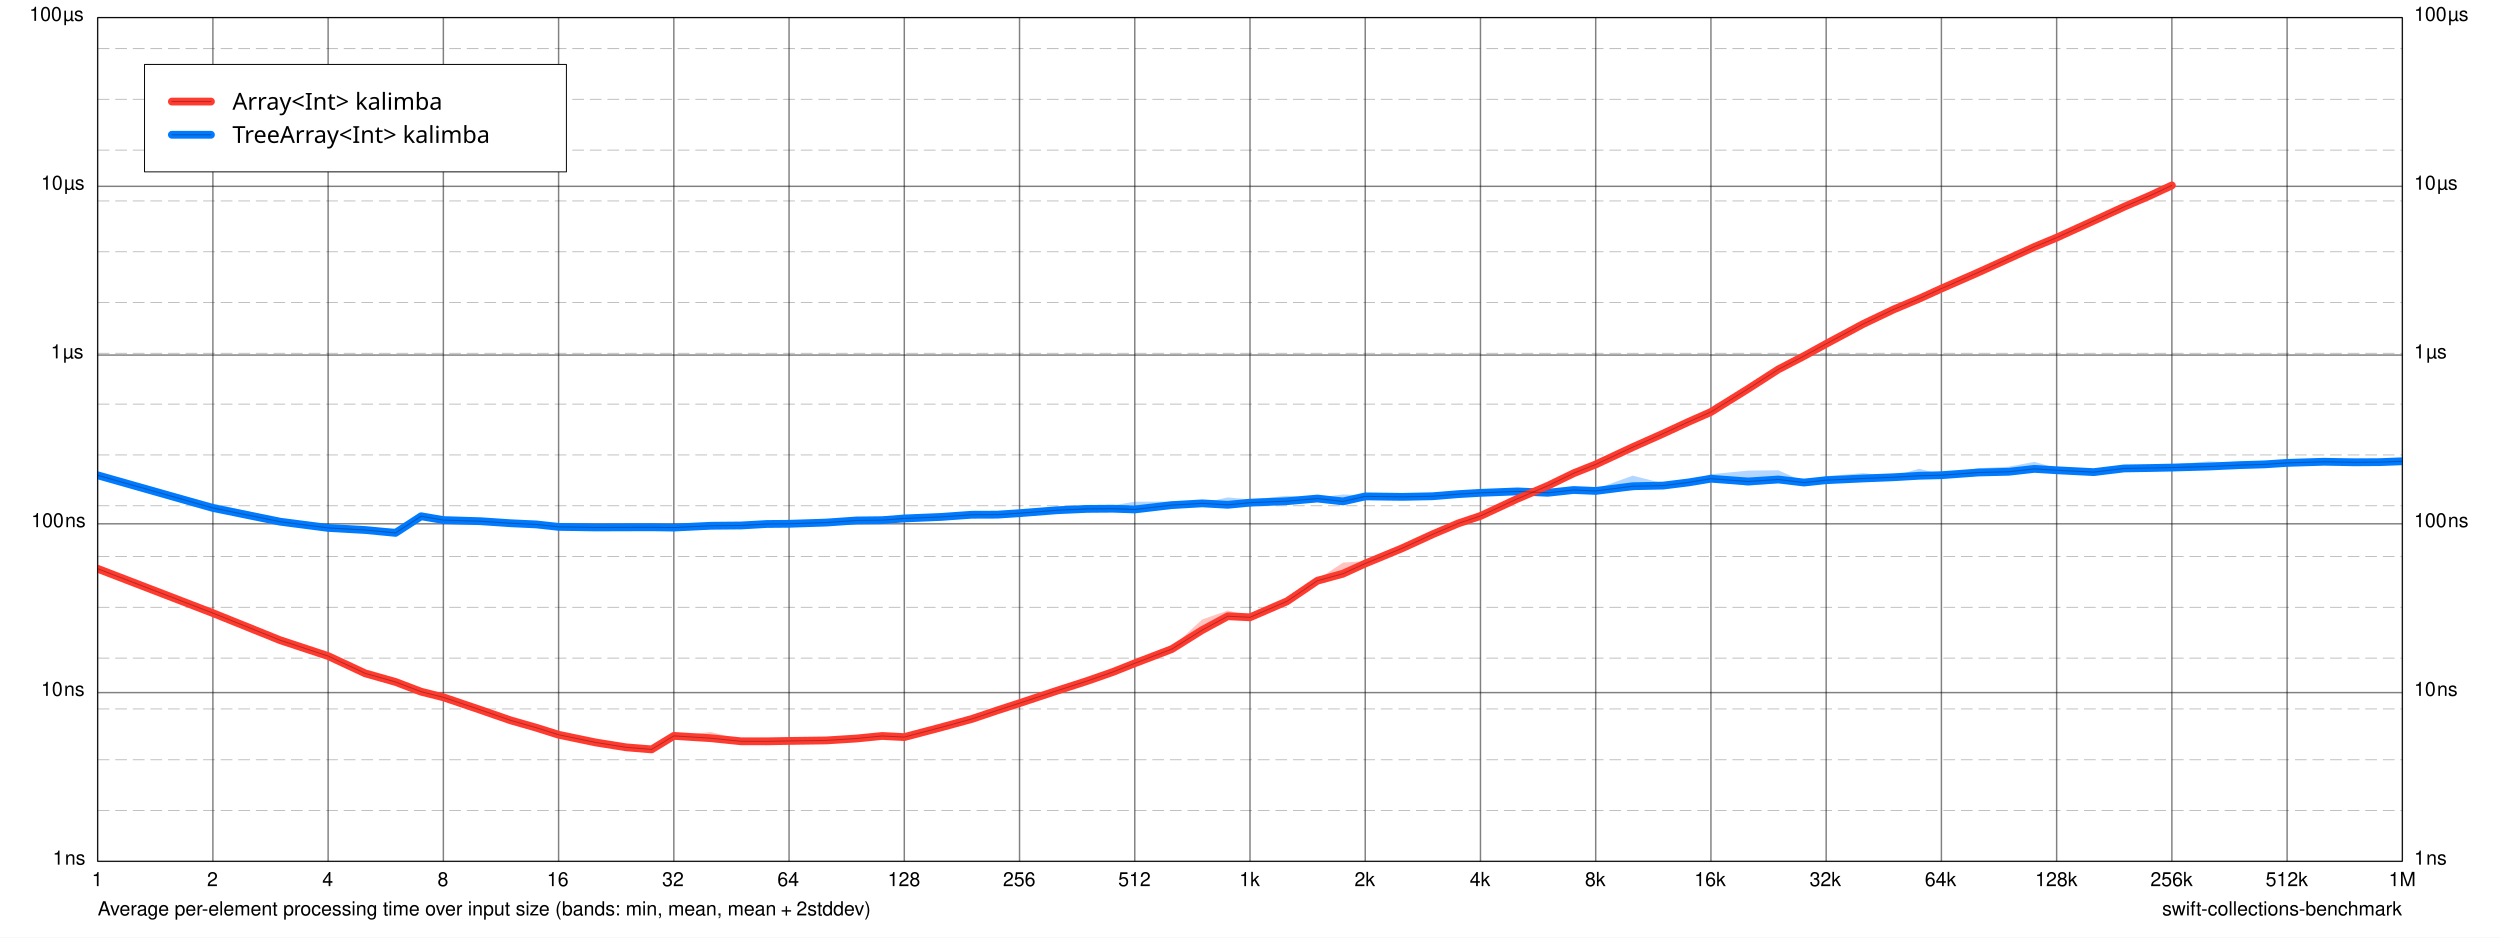
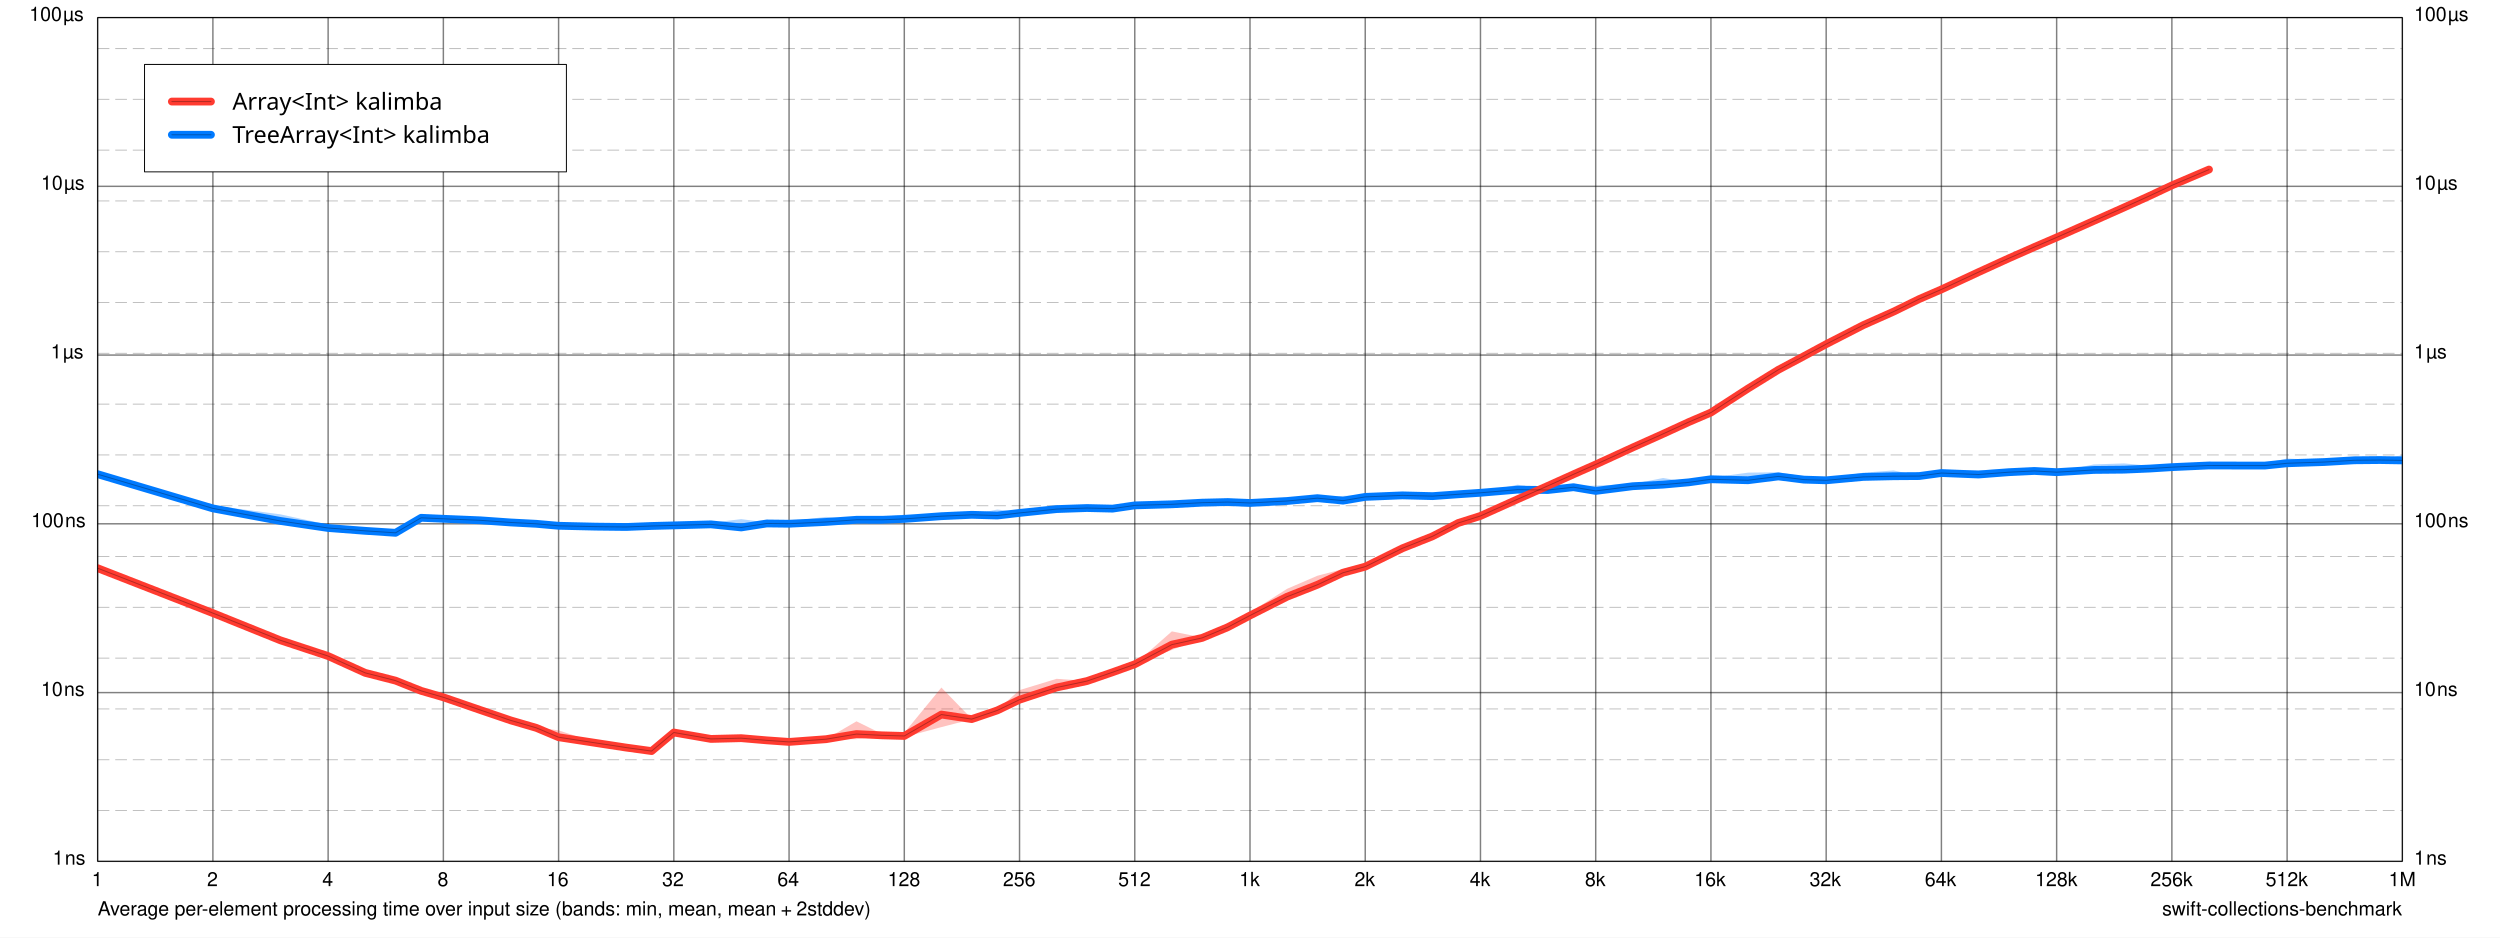
<svg xmlns="http://www.w3.org/2000/svg" xmlns:xlink="http://www.w3.org/1999/xlink" width="1280.0px" height="480.0px" viewBox="0.0 0.0 1280.0 480.0" version="1.1">
  <path d="M 0 0 L 0 480 L 1280 480 L 1280 0 z" fill="#FFFFFF" fill-opacity="1.0" stroke="none" />
  <text x="50" y="468.7" font-family="Helvetica" font-size="10" font-weight="normal" font-style="normal" fill="#000000" fill-opacity="1">Average per-element processing time over input size (bands: min, mean, mean + 2stddev)</text>
  <a xlink:href="https://github.com/apple/swift-collections-benchmark">
    <text x="1107" y="468.7" font-family="Helvetica" font-size="10" font-weight="normal" font-style="normal" fill="#000000" fill-opacity="1">swift-collections-benchmark</text>
  </a>
  <path d="M 50 9 L 50 441" fill="none" stroke-width="0.75" stroke="#000000" stroke-opacity="0.498" stroke-linecap="butt" stroke-linejoin="round" />
  <text x="47" y="453.7" font-family="Helvetica" font-size="10" font-weight="normal" font-style="normal" fill="#000000" fill-opacity="1">1</text>
  <path d="M 109 9 L 109 441" fill="none" stroke-width="0.75" stroke="#000000" stroke-opacity="0.498" stroke-linecap="butt" stroke-linejoin="round" />
  <text x="106" y="453.7" font-family="Helvetica" font-size="10" font-weight="normal" font-style="normal" fill="#000000" fill-opacity="1">2</text>
  <path d="M 168 9 L 168 441" fill="none" stroke-width="0.75" stroke="#000000" stroke-opacity="0.498" stroke-linecap="butt" stroke-linejoin="round" />
  <text x="165" y="453.7" font-family="Helvetica" font-size="10" font-weight="normal" font-style="normal" fill="#000000" fill-opacity="1">4</text>
  <path d="M 227 9 L 227 441" fill="none" stroke-width="0.75" stroke="#000000" stroke-opacity="0.498" stroke-linecap="butt" stroke-linejoin="round" />
  <text x="224" y="453.7" font-family="Helvetica" font-size="10" font-weight="normal" font-style="normal" fill="#000000" fill-opacity="1">8</text>
  <path d="M 286 9 L 286 441" fill="none" stroke-width="0.75" stroke="#000000" stroke-opacity="0.498" stroke-linecap="butt" stroke-linejoin="round" />
  <text x="280" y="453.7" font-family="Helvetica" font-size="10" font-weight="normal" font-style="normal" fill="#000000" fill-opacity="1">16</text>
  <path d="M 345 9 L 345 441" fill="none" stroke-width="0.75" stroke="#000000" stroke-opacity="0.498" stroke-linecap="butt" stroke-linejoin="round" />
  <text x="339" y="453.7" font-family="Helvetica" font-size="10" font-weight="normal" font-style="normal" fill="#000000" fill-opacity="1">32</text>
  <path d="M 404 9 L 404 441" fill="none" stroke-width="0.75" stroke="#000000" stroke-opacity="0.498" stroke-linecap="butt" stroke-linejoin="round" />
  <text x="398" y="453.7" font-family="Helvetica" font-size="10" font-weight="normal" font-style="normal" fill="#000000" fill-opacity="1">64</text>
  <path d="M 463 9 L 463 441" fill="none" stroke-width="0.75" stroke="#000000" stroke-opacity="0.498" stroke-linecap="butt" stroke-linejoin="round" />
  <text x="454.5" y="453.7" font-family="Helvetica" font-size="10" font-weight="normal" font-style="normal" fill="#000000" fill-opacity="1">128</text>
  <path d="M 522 9 L 522 441" fill="none" stroke-width="0.75" stroke="#000000" stroke-opacity="0.498" stroke-linecap="butt" stroke-linejoin="round" />
  <text x="513.5" y="453.7" font-family="Helvetica" font-size="10" font-weight="normal" font-style="normal" fill="#000000" fill-opacity="1">256</text>
  <path d="M 581 9 L 581 441" fill="none" stroke-width="0.75" stroke="#000000" stroke-opacity="0.498" stroke-linecap="butt" stroke-linejoin="round" />
  <text x="572.5" y="453.7" font-family="Helvetica" font-size="10" font-weight="normal" font-style="normal" fill="#000000" fill-opacity="1">512</text>
  <path d="M 640 9 L 640 441" fill="none" stroke-width="0.75" stroke="#000000" stroke-opacity="0.498" stroke-linecap="butt" stroke-linejoin="round" />
  <text x="634.5" y="453.7" font-family="Helvetica" font-size="10" font-weight="normal" font-style="normal" fill="#000000" fill-opacity="1">1k</text>
  <path d="M 699 9 L 699 441" fill="none" stroke-width="0.75" stroke="#000000" stroke-opacity="0.498" stroke-linecap="butt" stroke-linejoin="round" />
  <text x="693.5" y="453.7" font-family="Helvetica" font-size="10" font-weight="normal" font-style="normal" fill="#000000" fill-opacity="1">2k</text>
  <path d="M 758 9 L 758 441" fill="none" stroke-width="0.75" stroke="#000000" stroke-opacity="0.498" stroke-linecap="butt" stroke-linejoin="round" />
  <text x="752.5" y="453.7" font-family="Helvetica" font-size="10" font-weight="normal" font-style="normal" fill="#000000" fill-opacity="1">4k</text>
  <path d="M 817 9 L 817 441" fill="none" stroke-width="0.75" stroke="#000000" stroke-opacity="0.498" stroke-linecap="butt" stroke-linejoin="round" />
  <text x="811.5" y="453.7" font-family="Helvetica" font-size="10" font-weight="normal" font-style="normal" fill="#000000" fill-opacity="1">8k</text>
  <path d="M 876 9 L 876 441" fill="none" stroke-width="0.75" stroke="#000000" stroke-opacity="0.498" stroke-linecap="butt" stroke-linejoin="round" />
  <text x="867.5" y="453.7" font-family="Helvetica" font-size="10" font-weight="normal" font-style="normal" fill="#000000" fill-opacity="1">16k</text>
  <path d="M 935 9 L 935 441" fill="none" stroke-width="0.75" stroke="#000000" stroke-opacity="0.498" stroke-linecap="butt" stroke-linejoin="round" />
  <text x="926.5" y="453.7" font-family="Helvetica" font-size="10" font-weight="normal" font-style="normal" fill="#000000" fill-opacity="1">32k</text>
  <path d="M 994 9 L 994 441" fill="none" stroke-width="0.75" stroke="#000000" stroke-opacity="0.498" stroke-linecap="butt" stroke-linejoin="round" />
  <text x="985.5" y="453.7" font-family="Helvetica" font-size="10" font-weight="normal" font-style="normal" fill="#000000" fill-opacity="1">64k</text>
  <path d="M 1053 9 L 1053 441" fill="none" stroke-width="0.75" stroke="#000000" stroke-opacity="0.498" stroke-linecap="butt" stroke-linejoin="round" />
  <text x="1042" y="453.7" font-family="Helvetica" font-size="10" font-weight="normal" font-style="normal" fill="#000000" fill-opacity="1">128k</text>
  <path d="M 1112 9 L 1112 441" fill="none" stroke-width="0.75" stroke="#000000" stroke-opacity="0.498" stroke-linecap="butt" stroke-linejoin="round" />
  <text x="1101" y="453.7" font-family="Helvetica" font-size="10" font-weight="normal" font-style="normal" fill="#000000" fill-opacity="1">256k</text>
  <path d="M 1171 9 L 1171 441" fill="none" stroke-width="0.75" stroke="#000000" stroke-opacity="0.498" stroke-linecap="butt" stroke-linejoin="round" />
  <text x="1160" y="453.7" font-family="Helvetica" font-size="10" font-weight="normal" font-style="normal" fill="#000000" fill-opacity="1">512k</text>
  <path d="M 1230 9 L 1230 441" fill="none" stroke-width="0.75" stroke="#000000" stroke-opacity="0.498" stroke-linecap="butt" stroke-linejoin="round" />
  <text x="1223" y="453.7" font-family="Helvetica" font-size="10" font-weight="normal" font-style="normal" fill="#000000" fill-opacity="1">1M</text>
  <path d="M 50 441 L 1230 441" fill="none" stroke-width="0.75" stroke="#000000" stroke-opacity="0.498" stroke-linecap="butt" stroke-linejoin="round" />
  <text x="27" y="442.7" font-family="Helvetica" font-size="10" font-weight="normal" font-style="normal" fill="#000000" fill-opacity="1">1 ns</text>
  <text x="1236" y="442.7" font-family="Helvetica" font-size="10" font-weight="normal" font-style="normal" fill="#000000" fill-opacity="1">1 ns</text>
  <path d="M 50 354.6 L 1230 354.6" fill="none" stroke-width="0.75" stroke="#000000" stroke-opacity="0.498" stroke-linecap="butt" stroke-linejoin="round" />
  <text x="21" y="356.3" font-family="Helvetica" font-size="10" font-weight="normal" font-style="normal" fill="#000000" fill-opacity="1">10 ns</text>
  <text x="1236" y="356.3" font-family="Helvetica" font-size="10" font-weight="normal" font-style="normal" fill="#000000" fill-opacity="1">10 ns</text>
  <path d="M 50 268.2 L 1230 268.2" fill="none" stroke-width="0.75" stroke="#000000" stroke-opacity="0.498" stroke-linecap="butt" stroke-linejoin="round" />
  <text x="16" y="269.9" font-family="Helvetica" font-size="10" font-weight="normal" font-style="normal" fill="#000000" fill-opacity="1">100 ns</text>
  <text x="1236" y="269.9" font-family="Helvetica" font-size="10" font-weight="normal" font-style="normal" fill="#000000" fill-opacity="1">100 ns</text>
  <path d="M 50 181.8 L 1230 181.8" fill="none" stroke-width="0.75" stroke="#000000" stroke-opacity="0.498" stroke-linecap="butt" stroke-linejoin="round" />
  <text x="26" y="183.5" font-family="Helvetica" font-size="10" font-weight="normal" font-style="normal" fill="#000000" fill-opacity="1">1 µs</text>
  <text x="1236" y="183.5" font-family="Helvetica" font-size="10" font-weight="normal" font-style="normal" fill="#000000" fill-opacity="1">1 µs</text>
  <path d="M 50 95.4 L 1230 95.4" fill="none" stroke-width="0.75" stroke="#000000" stroke-opacity="0.498" stroke-linecap="butt" stroke-linejoin="round" />
  <text x="21" y="97.1" font-family="Helvetica" font-size="10" font-weight="normal" font-style="normal" fill="#000000" fill-opacity="1">10 µs</text>
  <text x="1236" y="97.1" font-family="Helvetica" font-size="10" font-weight="normal" font-style="normal" fill="#000000" fill-opacity="1">10 µs</text>
  <path d="M 50 9 L 1230 9" fill="none" stroke-width="0.75" stroke="#000000" stroke-opacity="0.498" stroke-linecap="butt" stroke-linejoin="round" />
  <text x="15" y="10.7" font-family="Helvetica" font-size="10" font-weight="normal" font-style="normal" fill="#000000" fill-opacity="1">100 µs</text>
  <text x="1236" y="10.7" font-family="Helvetica" font-size="10" font-weight="normal" font-style="normal" fill="#000000" fill-opacity="1">100 µs</text>
  <path d="M 50 414.99 L 1230 414.99" fill="none" stroke-width="0.5" stroke="#000000" stroke-opacity="0.259" stroke-linecap="butt" stroke-linejoin="round" stroke-dasharray="6 3" stroke-dashoffset="0" />
  <path d="M 50 388.98 L 1230 388.98" fill="none" stroke-width="0.5" stroke="#000000" stroke-opacity="0.259" stroke-linecap="butt" stroke-linejoin="round" stroke-dasharray="6 3" stroke-dashoffset="0" />
  <path d="M 50 362.97 L 1230 362.97" fill="none" stroke-width="0.5" stroke="#000000" stroke-opacity="0.259" stroke-linecap="butt" stroke-linejoin="round" stroke-dasharray="6 3" stroke-dashoffset="0" />
  <path d="M 50 336.96 L 1230 336.96" fill="none" stroke-width="0.5" stroke="#000000" stroke-opacity="0.259" stroke-linecap="butt" stroke-linejoin="round" stroke-dasharray="6 3" stroke-dashoffset="0" />
  <path d="M 50 310.96 L 1230 310.96" fill="none" stroke-width="0.5" stroke="#000000" stroke-opacity="0.259" stroke-linecap="butt" stroke-linejoin="round" stroke-dasharray="6 3" stroke-dashoffset="0" />
  <path d="M 50 284.95 L 1230 284.95" fill="none" stroke-width="0.5" stroke="#000000" stroke-opacity="0.259" stroke-linecap="butt" stroke-linejoin="round" stroke-dasharray="6 3" stroke-dashoffset="0" />
  <path d="M 50 258.94 L 1230 258.94" fill="none" stroke-width="0.5" stroke="#000000" stroke-opacity="0.259" stroke-linecap="butt" stroke-linejoin="round" stroke-dasharray="6 3" stroke-dashoffset="0" />
  <path d="M 50 232.93 L 1230 232.93" fill="none" stroke-width="0.5" stroke="#000000" stroke-opacity="0.259" stroke-linecap="butt" stroke-linejoin="round" stroke-dasharray="6 3" stroke-dashoffset="0" />
  <path d="M 50 206.92 L 1230 206.92" fill="none" stroke-width="0.5" stroke="#000000" stroke-opacity="0.259" stroke-linecap="butt" stroke-linejoin="round" stroke-dasharray="6 3" stroke-dashoffset="0" />
  <path d="M 50 180.91 L 1230 180.91" fill="none" stroke-width="0.5" stroke="#000000" stroke-opacity="0.259" stroke-linecap="butt" stroke-linejoin="round" stroke-dasharray="6 3" stroke-dashoffset="0" />
  <path d="M 50 154.9 L 1230 154.9" fill="none" stroke-width="0.5" stroke="#000000" stroke-opacity="0.259" stroke-linecap="butt" stroke-linejoin="round" stroke-dasharray="6 3" stroke-dashoffset="0" />
  <path d="M 50 128.89 L 1230 128.89" fill="none" stroke-width="0.5" stroke="#000000" stroke-opacity="0.259" stroke-linecap="butt" stroke-linejoin="round" stroke-dasharray="6 3" stroke-dashoffset="0" />
  <path d="M 50 102.88 L 1230 102.88" fill="none" stroke-width="0.5" stroke="#000000" stroke-opacity="0.259" stroke-linecap="butt" stroke-linejoin="round" stroke-dasharray="6 3" stroke-dashoffset="0" />
  <path d="M 50 76.874 L 1230 76.874" fill="none" stroke-width="0.5" stroke="#000000" stroke-opacity="0.259" stroke-linecap="butt" stroke-linejoin="round" stroke-dasharray="6 3" stroke-dashoffset="0" />
  <path d="M 50 50.865 L 1230 50.865" fill="none" stroke-width="0.5" stroke="#000000" stroke-opacity="0.259" stroke-linecap="butt" stroke-linejoin="round" stroke-dasharray="6 3" stroke-dashoffset="0" />
  <path d="M 50 24.856 L 1230 24.856" fill="none" stroke-width="0.5" stroke="#000000" stroke-opacity="0.259" stroke-linecap="butt" stroke-linejoin="round" stroke-dasharray="6 3" stroke-dashoffset="0" />
  <path d="M 74 33 L 74 88 L 290 88 L 290 33 z" fill="#FFFFFF" fill-opacity="1.0" stroke="none" />
  <clipPath id="clip-0">
    <path d="M 50 9 L 50 441 L 1230 441 L 1230 9 z" />
  </clipPath>
  <g clip-path="url(#clip-0)">
-     <path d="M 50 242.33L 109 257.83L 143.51 265.44L 168 269.94L 186.99 270.51L 202.51 270.61L 215.63 263.81L 227 266.01L 245.99 266.44L 261.51 267.84L 274.63 268.18L 286 269.7L 304.99 269.69L 320.51 269.9L 333.63 269.91L 345 268.74L 363.99 268.62L 379.51 268.84L 392.63 268.05L 404 267.73L 422.99 266.33L 438.51 265.69L 451.63 266.15L 463 265.34L 481.99 264.56L 497.51 262.93L 510.63 263.45L 522 262.57L 540.99 260.1L 556.51 260.44L 569.63 258.81L 581 256.87L 599.99 256.81L 615.51 257.55L 628.63 254.66L 640 255.74L 658.99 253.87L 674.51 254.84L 687.63 253.16L 699 253.59L 717.99 252.66L 733.51 253.94L 746.63 252.31L 758 250.85L 776.99 250.68L 792.51 250.16L 805.63 250.51L 817 250.41L 835.99 243.53L 851.51 247.47L 864.63 246.93L 876 242.82L 894.99 240.96L 910.51 240.78L 923.63 246.58L 935 243.79L 953.99 242.25L 969.51 243.82L 982.63 240L 994 242.99L 1013 239.69L 1028.5 238.97L 1041.6 236.46L 1053 239.71L 1072 241.31L 1087.5 238.98L 1100.6 238.33L 1112 237.8L 1131 236.23L 1146.5 237.03L 1159.6 237.41L 1171 235.75L 1190 235.28L 1205.5 234.73L 1218.6 235.3L 1230 234.85L 1230 236.64L 1218.6 237.09L 1205.5 237.42L 1190 236.84L 1171 237.45L 1159.6 237.88L 1146.5 238.56L 1131 239.84L 1112 239.98L 1100.6 240.1L 1087.5 240.15L 1072 241.88L 1053 241.15L 1041.6 241.42L 1028.5 242.49L 1013 242.72L 994 243.41L 982.63 244.94L 969.51 244.55L 953.99 245.98L 935 246.62L 923.63 247.23L 910.51 247.32L 894.99 248.71L 876 245.94L 864.63 247L 851.51 249.04L 835.99 251.07L 817 251.7L 805.63 251.01L 792.51 253.1L 776.99 251.93L 758 252.88L 746.63 253.24L 733.51 254.13L 717.99 255.03L 699 254.35L 687.63 258.08L 674.51 255.39L 658.99 257.63L 640 257.97L 628.63 259.9L 615.51 257.78L 599.99 259.28L 581 262.35L 569.63 261.05L 556.51 260.59L 540.99 261.67L 522 262.81L 510.63 263.52L 497.51 263.77L 481.99 264.7L 463 265.49L 451.63 266.4L 438.51 266.76L 422.99 268.01L 404 268.35L 392.63 268.37L 379.51 269.11L 363.99 269.39L 345 270.62L 333.63 269.98L 320.51 270.03L 304.99 270.17L 286 269.78L 274.63 268.63L 261.51 267.91L 245.99 267.02L 227 266.37L 215.63 264.5L 202.51 273.66L 186.99 271.67L 168 270.41L 143.51 267.73L 109 260.91L 50 243.71" fill="#007AFF" fill-opacity="0.302" stroke="none" />
-     <path d="M 50 291.2L 109 313.91L 143.51 327.82L 168 335.91L 186.99 344.76L 202.51 348.84L 215.63 352.93L 227 357.02L 245.99 363.19L 261.51 368.85L 274.63 372.59L 286 376.19L 304.99 380.14L 320.51 382.23L 333.63 381.85L 345 376.62L 363.99 374.82L 379.51 378.75L 392.63 379.41L 404 378.18L 422.99 378.52L 438.51 377.78L 451.63 376.11L 463 377.23L 481.99 372.16L 497.51 368L 510.63 363.44L 522 360.02L 540.99 353.27L 556.51 348.59L 569.63 344.11L 581 337.76L 599.99 331.51L 615.51 317.18L 628.63 312.58L 640 315.44L 658.99 306.38L 674.51 296.76L 687.63 288.06L 699 287.29L 717.99 279.73L 733.51 272.8L 746.63 267.87L 758 264.16L 776.99 254.57L 792.51 248.67L 805.63 241.12L 817 237.72L 835.99 228.4L 851.51 221.18L 864.63 214.41L 876 209.67L 894.99 198.88L 910.51 187.97L 923.63 182.24L 935 174.94L 953.99 164.85L 969.51 157.64L 982.63 152.28L 994 147.16L 1013 138.95L 1028.5 131.39L 1041.6 126.12L 1053 121.38L 1072 112.65L 1087.5 105.63L 1100.6 99.907L 1112 94.699L 1112 95.019L 1100.6 100.36L 1087.5 105.98L 1072 113.14L 1053 121.77L 1041.6 126.52L 1028.5 132.72L 1013 139.57L 994 147.96L 982.63 153.15L 969.51 158.74L 953.99 166.22L 935 176.43L 923.63 182.32L 910.51 189.54L 894.99 199.19L 876 211.39L 864.63 216.49L 851.51 222.31L 835.99 229.12L 817 237.81L 805.63 242.79L 792.51 248.73L 776.99 255.59L 758 264.18L 746.63 268.01L 733.51 273.81L 717.99 281.01L 699 288.98L 687.63 295.93L 674.51 297.53L 658.99 308.38L 640 316.29L 628.63 316.6L 615.51 324.71L 599.99 332.61L 581 340.28L 569.63 344.13L 556.51 348.73L 540.99 353.86L 522 360.02L 510.63 363.8L 497.51 368.18L 481.99 372.46L 463 377.45L 451.63 377.07L 438.51 378.24L 422.99 379.3L 404 379.79L 392.63 379.62L 379.51 379.84L 363.99 379.14L 345 376.82L 333.63 384.36L 320.51 382.75L 304.99 380.14L 286 376.19L 274.63 372.6L 261.51 368.85L 245.99 363.56L 227 357.02L 215.63 354.6L 202.51 349.27L 186.99 344.76L 168 335.91L 143.51 327.82L 109 313.91L 50 291.2" fill="#FF3B30" fill-opacity="0.302" stroke="none" />
-     <path d="M 50 243.34L 109 260.08L 143.51 267.12L 168 270.29L 186.99 271.36L 202.51 272.84L 215.63 264.32L 227 266.28L 245.99 266.86L 261.51 267.9L 274.63 268.51L 286 269.76L 304.99 270.05L 320.51 270L 333.63 269.96L 345 270.12L 363.99 269.19L 379.51 269.04L 392.63 268.28L 404 268.18L 422.99 267.56L 438.51 266.48L 451.63 266.33L 463 265.45L 481.99 264.66L 497.51 263.55L 510.63 263.5L 522 262.75L 540.99 261.25L 556.51 260.55L 569.63 260.45L 581 260.84L 599.99 258.62L 615.51 257.72L 628.63 258.46L 640 257.37L 658.99 256.61L 674.51 255.25L 687.63 256.73L 699 254.15L 717.99 254.39L 733.51 254.08L 746.63 253L 758 252.34L 776.99 251.6L 792.51 252.31L 805.63 250.88L 817 251.36L 835.99 248.95L 851.51 248.62L 864.63 246.99L 876 245.1L 894.99 246.52L 910.51 245.5L 923.63 247.06L 935 245.86L 953.99 244.97L 969.51 244.35L 982.63 243.59L 994 243.3L 1013 241.91L 1028.5 241.54L 1041.6 240.06L 1053 240.77L 1072 241.73L 1087.5 239.84L 1100.6 239.63L 1112 239.4L 1131 238.86L 1146.5 238.15L 1159.6 237.75L 1171 237L 1190 236.42L 1205.5 236.7L 1218.6 236.61L 1230 236.17" fill="none" stroke-width="4" stroke="#007AFF" stroke-opacity="1" stroke-linecap="round" stroke-linejoin="round" />
-     <path d="M 50 291.2L 109 313.91L 143.51 327.82L 168 335.91L 186.99 344.76L 202.51 349.16L 215.63 354.16L 227 357.02L 245.99 363.47L 261.51 368.85L 274.63 372.6L 286 376.19L 304.99 380.14L 320.51 382.62L 333.63 383.69L 345 376.77L 363.99 377.96L 379.51 379.55L 392.63 379.56L 404 379.36L 422.99 379.1L 438.51 378.12L 451.63 376.82L 463 377.39L 481.99 372.38L 497.51 368.13L 510.63 363.71L 522 360.02L 540.99 353.71L 556.51 348.7L 569.63 344.12L 581 339.6L 599.99 332.32L 615.51 322.6L 628.63 315.51L 640 316.06L 658.99 307.84L 674.51 297.33L 687.63 293.71L 699 288.53L 717.99 280.67L 733.51 273.55L 746.63 267.97L 758 264.17L 776.99 255.32L 792.51 248.71L 805.63 242.34L 817 237.79L 835.99 228.93L 851.51 222.01L 864.63 215.94L 876 210.93L 894.99 199.11L 910.51 189.12L 923.63 182.3L 935 176.03L 953.99 165.86L 969.51 158.45L 982.63 152.92L 994 147.75L 1013 139.41L 1028.5 132.37L 1041.6 126.41L 1053 121.67L 1072 113.01L 1087.5 105.89L 1100.6 100.24L 1112 94.935" fill="none" stroke-width="4" stroke="#FF3B30" stroke-opacity="1" stroke-linecap="round" stroke-linejoin="round" />
-     <path d="M 50 243.34L 109 260.08L 143.51 267.12L 168 270.29L 186.99 271.36L 202.51 272.84L 215.63 264.32L 227 266.28L 245.99 266.86L 261.51 267.9L 274.63 268.51L 286 269.76L 304.99 270.05L 320.51 270L 333.63 269.96L 345 270.12L 363.99 269.19L 379.51 269.04L 392.63 268.28L 404 268.18L 422.99 267.56L 438.51 266.48L 451.63 266.33L 463 265.45L 481.99 264.66L 497.51 263.55L 510.63 263.5L 522 262.75L 540.99 261.25L 556.51 260.55L 569.63 260.45L 581 260.84L 599.99 258.62L 615.51 257.72L 628.63 258.46L 640 257.37L 658.99 256.61L 674.51 255.25L 687.63 256.73L 699 254.15L 717.99 254.39L 733.51 254.08L 746.63 253L 758 252.34L 776.99 251.6L 792.51 252.31L 805.63 250.88L 817 251.36L 835.99 248.95L 851.51 248.62L 864.63 246.99L 876 245.1L 894.99 246.52L 910.51 245.5L 923.63 247.06L 935 245.86L 953.99 244.97L 969.51 244.35L 982.63 243.59L 994 243.3L 1013 241.91L 1028.5 241.54L 1041.6 240.06L 1053 240.77L 1072 241.73L 1087.5 239.84L 1100.6 239.63L 1112 239.4L 1131 238.86L 1146.5 238.15L 1159.6 237.75L 1171 237L 1190 236.42L 1205.5 236.7L 1218.6 236.61L 1230 236.17" fill="none" stroke-width="0.5" stroke="#000000" stroke-opacity="0.302" stroke-linecap="round" stroke-linejoin="round" />
-     <path d="M 50 291.2L 109 313.91L 143.51 327.82L 168 335.91L 186.99 344.76L 202.51 349.16L 215.63 354.16L 227 357.02L 245.99 363.47L 261.51 368.85L 274.63 372.6L 286 376.19L 304.99 380.14L 320.51 382.62L 333.63 383.69L 345 376.77L 363.99 377.96L 379.51 379.55L 392.63 379.56L 404 379.36L 422.99 379.1L 438.51 378.12L 451.63 376.82L 463 377.39L 481.99 372.38L 497.51 368.13L 510.63 363.71L 522 360.02L 540.99 353.71L 556.51 348.7L 569.63 344.12L 581 339.6L 599.99 332.32L 615.51 322.6L 628.63 315.51L 640 316.06L 658.99 307.84L 674.51 297.33L 687.63 293.71L 699 288.53L 717.99 280.67L 733.51 273.55L 746.63 267.97L 758 264.17L 776.99 255.32L 792.51 248.71L 805.63 242.34L 817 237.79L 835.99 228.93L 851.51 222.01L 864.63 215.94L 876 210.93L 894.99 199.11L 910.51 189.12L 923.63 182.3L 935 176.03L 953.99 165.86L 969.51 158.45L 982.63 152.92L 994 147.75L 1013 139.41L 1028.5 132.37L 1041.6 126.41L 1053 121.67L 1072 113.01L 1087.5 105.89L 1100.6 100.24L 1112 94.935" fill="none" stroke-width="0.5" stroke="#000000" stroke-opacity="0.302" stroke-linecap="round" stroke-linejoin="round" />
+     <path d="M 50 242L 109 258.81L 143.51 263.33L 168 268.62L 186.99 270.88L 202.51 271.33L 215.63 263.74L 227 265.19L 245.99 266.29L 261.51 266.26L 274.63 267.74L 286 268.95L 304.99 269.18L 320.51 269.51L 333.63 268.86L 345 268.14L 363.99 267.69L 379.51 265.79L 392.63 267.5L 404 266.94L 422.99 264.63L 438.51 266.01L 451.63 264.67L 463 263.52L 481.99 263.84L 497.51 263.4L 510.63 260.88L 522 262.24L 540.99 259.63L 556.51 259.72L 569.63 259.62L 581 258.34L 599.99 257.42L 615.51 256.4L 628.63 255.28L 640 256.15L 658.99 256.05L 674.51 254.91L 687.63 253.88L 699 253.65L 717.99 252.29L 733.51 253.16L 746.63 251.73L 758 252.18L 776.99 248.16L 792.51 250.31L 805.63 248.89L 817 248.63L 835.99 247.82L 851.51 244.73L 864.63 246.91L 876 244.58L 894.99 241.99L 910.51 241.79L 923.63 244.03L 935 245.12L 953.99 242.01L 969.51 240.87L 982.63 243.66L 994 240.91L 1013 240.8L 1028.5 240.09L 1041.6 240.06L 1053 241.66L 1072 237.79L 1087.5 237.26L 1100.6 238.47L 1112 238.1L 1131 237.99L 1146.5 236.8L 1159.6 237.15L 1171 234.75L 1190 235.66L 1205.5 234.21L 1218.6 235.35L 1230 233.02L 1230 236.74L 1218.6 235.6L 1205.5 236.19L 1190 236.89L 1171 238.09L 1159.6 238.81L 1146.5 238.93L 1131 238.44L 1112 239.57L 1100.6 240.41L 1087.5 241.65L 1072 241.67L 1053 241.78L 1041.6 241.52L 1028.5 242.36L 1013 243.74L 994 242.66L 982.63 243.76L 969.51 244.93L 953.99 244.98L 935 246.21L 923.63 246.13L 910.51 244.71L 894.99 247.36L 876 245.66L 864.63 246.98L 851.51 249.42L 835.99 249.35L 817 252.36L 805.63 249.66L 792.51 251.1L 776.99 251.64L 758 252.36L 746.63 253.55L 733.51 254.33L 717.99 254.12L 699 254.69L 687.63 257.23L 674.51 255.11L 658.99 256.68L 640 258.01L 628.63 257.7L 615.51 257.72L 599.99 258.48L 581 258.91L 569.63 260.7L 556.51 260.24L 540.99 261.02L 522 262.75L 510.63 265.09L 497.51 263.65L 481.99 264.45L 463 266.47L 451.63 266.67L 438.51 266.18L 422.99 268.2L 404 268.59L 392.63 268.2L 379.51 271.68L 363.99 268.75L 345 269.31L 333.63 269.45L 320.51 269.93L 304.99 269.81L 286 269.29L 274.63 268.36L 261.51 267.95L 245.99 266.46L 227 265.78L 215.63 265.61L 202.51 273.33L 186.99 272.12L 168 270.96L 143.51 267.99L 109 260.84L 50 243.06" fill="#007AFF" fill-opacity="0.302" stroke="none" />
+     <path d="M 50 290.92L 109 313.91L 143.51 327.82L 168 335.91L 186.99 343.84L 202.51 346.94L 215.63 353.72L 227 357.02L 245.99 363.56L 261.51 368.85L 274.63 372.43L 286 373.97L 304.99 380.16L 320.51 382.36L 333.63 383.68L 345 374.21L 363.99 376.7L 379.51 376.51L 392.63 378.95L 404 379.79L 422.99 378.41L 438.51 369.31L 451.63 375.79L 463 375.19L 481.99 352.03L 497.51 368L 510.63 363.48L 522 353.33L 540.99 347.55L 556.51 348.67L 569.63 344.18L 581 340.01L 599.99 323.26L 615.51 326.41L 628.63 321.1L 640 313.55L 658.99 301.47L 674.51 294.78L 687.63 291.33L 699 288.34L 717.99 280.74L 733.51 274.09L 746.63 267.28L 758 264.12L 776.99 255.59L 792.51 248.75L 805.63 242.81L 817 237.8L 835.99 228.49L 851.51 221.36L 864.63 214.9L 876 210.55L 894.99 198.86L 910.51 188.58L 923.63 182.25L 935 175.66L 953.99 166.43L 969.51 159.47L 982.63 151.93L 994 148.13L 1013 139.04L 1028.5 132.22L 1041.6 126L 1053 121.54L 1072 112.9L 1087.5 106.05L 1100.6 99.551L 1112 93.498L 1131 86.809L 1131 86.809L 1112 95.432L 1100.6 100.53L 1087.5 106.26L 1072 113.18L 1053 121.56L 1041.6 126.64L 1028.5 132.26L 1013 139.43L 994 148.19L 982.63 153.55L 969.51 159.58L 953.99 166.48L 935 176.4L 923.63 182.38L 910.51 189.59L 894.99 198.95L 876 211.47L 864.63 216.53L 851.51 222.41L 835.99 229.3L 817 237.82L 805.63 242.85L 792.51 248.75L 776.99 255.62L 758 264.18L 746.63 267.93L 733.51 274.71L 717.99 280.75L 699 290.79L 687.63 293.93L 674.51 301.17L 658.99 307.07L 640 315.71L 628.63 321.12L 615.51 326.67L 599.99 332.78L 581 340.13L 569.63 344.2L 556.51 348.73L 540.99 353.69L 522 360.14L 510.63 363.8L 497.51 368.25L 481.99 372.28L 463 377.4L 451.63 376.74L 438.51 378.46L 422.99 378.48L 404 379.88L 392.63 379.1L 379.51 378.46L 363.99 378.93L 345 375.33L 333.63 384.86L 320.51 382.89L 304.99 380.46L 286 378.78L 274.63 372.78L 261.51 368.85L 245.99 363.56L 227 357.02L 215.63 353.72L 202.51 349.04L 186.99 344.76L 168 335.91L 143.51 327.82L 109 313.91L 50 290.92" fill="#FF3B30" fill-opacity="0.302" stroke="none" />
+     <path d="M 50 242.78L 109 260.3L 143.51 266.72L 168 270.33L 186.99 271.79L 202.51 272.8L 215.63 265.11L 227 265.62L 245.99 266.41L 261.51 267.5L 274.63 268.19L 286 269.2L 304.99 269.64L 320.51 269.82L 333.63 269.3L 345 269L 363.99 268.47L 379.51 270.05L 392.63 268.01L 404 268.15L 422.99 267.23L 438.51 266.13L 451.63 266.14L 463 265.68L 481.99 264.29L 497.51 263.58L 510.63 263.95L 522 262.62L 540.99 260.65L 556.51 260.11L 569.63 260.42L 581 258.76L 599.99 258.2L 615.51 257.37L 628.63 257.05L 640 257.52L 658.99 256.51L 674.51 255.06L 687.63 256.33L 699 254.41L 717.99 253.63L 733.51 254.02L 746.63 253.07L 758 252.31L 776.99 250.7L 792.51 250.89L 805.63 249.45L 817 251.35L 835.99 248.94L 851.51 248.13L 864.63 246.96L 876 245.38L 894.99 245.88L 910.51 243.93L 923.63 245.57L 935 245.92L 953.99 244.18L 969.51 243.83L 982.63 243.74L 994 242.19L 1013 242.95L 1028.5 241.76L 1041.6 241.13L 1053 241.75L 1072 240.61L 1087.5 240.46L 1100.6 239.9L 1112 239.18L 1131 238.32L 1146.5 238.36L 1159.6 238.37L 1171 237.19L 1190 236.56L 1205.5 235.66L 1218.6 235.54L 1230 235.73" fill="none" stroke-width="4" stroke="#007AFF" stroke-opacity="1" stroke-linecap="round" stroke-linejoin="round" />
+     <path d="M 50 290.92L 109 313.91L 143.51 327.82L 168 335.91L 186.99 344.51L 202.51 348.48L 215.63 353.72L 227 357.02L 245.99 363.56L 261.51 368.85L 274.63 372.68L 286 377.46L 304.99 380.38L 320.51 382.75L 333.63 384.55L 345 375.04L 363.99 378.33L 379.51 377.94L 392.63 379.06L 404 379.86L 422.99 378.46L 438.51 375.84L 451.63 376.49L 463 376.81L 481.99 365.85L 497.51 368.18L 510.63 363.72L 522 358.24L 540.99 351.99L 556.51 348.71L 569.63 344.19L 581 340.1L 599.99 330.05L 615.51 326.6L 628.63 321.12L 640 315.13L 658.99 305.52L 674.51 299.4L 687.63 293.23L 699 290.13L 717.99 280.74L 733.51 274.55L 746.63 267.76L 758 264.16L 776.99 255.61L 792.51 248.75L 805.63 242.84L 817 237.81L 835.99 229.09L 851.51 222.13L 864.63 216.1L 876 211.22L 894.99 198.92L 910.51 189.33L 923.63 182.34L 935 176.2L 953.99 166.47L 969.51 159.55L 982.63 153.12L 994 148.18L 1013 139.33L 1028.5 132.25L 1041.6 126.47L 1053 121.55L 1072 113.11L 1087.5 106.21L 1100.6 100.27L 1112 94.917L 1131 86.809" fill="none" stroke-width="4" stroke="#FF3B30" stroke-opacity="1" stroke-linecap="round" stroke-linejoin="round" />
+     <path d="M 50 242.78L 109 260.3L 143.51 266.72L 168 270.33L 186.99 271.79L 202.51 272.8L 215.63 265.11L 227 265.62L 245.99 266.41L 261.51 267.5L 274.63 268.19L 286 269.2L 304.99 269.64L 320.51 269.82L 333.63 269.3L 345 269L 363.99 268.47L 379.51 270.05L 392.63 268.01L 404 268.15L 422.99 267.23L 438.51 266.13L 451.63 266.14L 463 265.68L 481.99 264.29L 497.51 263.58L 510.63 263.95L 522 262.62L 540.99 260.65L 556.51 260.11L 569.63 260.42L 581 258.76L 599.99 258.2L 615.51 257.37L 628.63 257.05L 640 257.52L 658.99 256.51L 674.51 255.06L 687.63 256.33L 699 254.41L 717.99 253.63L 733.51 254.02L 746.63 253.07L 758 252.31L 776.99 250.7L 792.51 250.89L 805.63 249.45L 817 251.35L 835.99 248.94L 851.51 248.13L 864.63 246.96L 876 245.38L 894.99 245.88L 910.51 243.93L 923.63 245.57L 935 245.92L 953.99 244.18L 969.51 243.83L 982.63 243.74L 994 242.19L 1013 242.95L 1028.5 241.76L 1041.6 241.13L 1053 241.75L 1072 240.61L 1087.5 240.46L 1100.6 239.9L 1112 239.18L 1131 238.32L 1146.5 238.36L 1159.6 238.37L 1171 237.19L 1190 236.56L 1205.5 235.66L 1218.6 235.54L 1230 235.73" fill="none" stroke-width="0.5" stroke="#000000" stroke-opacity="0.302" stroke-linecap="round" stroke-linejoin="round" />
+     <path d="M 50 290.92L 109 313.91L 143.51 327.82L 168 335.91L 186.99 344.51L 202.51 348.48L 215.63 353.72L 227 357.02L 245.99 363.56L 261.51 368.85L 274.63 372.68L 286 377.46L 304.99 380.38L 320.51 382.75L 333.63 384.55L 345 375.04L 363.99 378.33L 379.51 377.94L 392.63 379.06L 404 379.86L 422.99 378.46L 438.51 375.84L 451.63 376.49L 463 376.81L 481.99 365.85L 497.51 368.18L 510.63 363.72L 522 358.24L 540.99 351.99L 556.51 348.71L 569.63 344.19L 581 340.1L 599.99 330.05L 615.51 326.6L 628.63 321.12L 640 315.13L 658.99 305.52L 674.51 299.4L 687.63 293.23L 699 290.13L 717.99 280.74L 733.51 274.55L 746.63 267.76L 758 264.16L 776.99 255.61L 792.51 248.75L 805.63 242.84L 817 237.81L 835.99 229.09L 851.51 222.13L 864.63 216.1L 876 211.22L 894.99 198.92L 910.51 189.33L 923.63 182.34L 935 176.2L 953.99 166.47L 969.51 159.55L 982.63 153.12L 994 148.18L 1013 139.33L 1028.5 132.25L 1041.6 126.47L 1053 121.55L 1072 113.11L 1087.5 106.21L 1100.6 100.27L 1112 94.917L 1131 86.809" fill="none" stroke-width="0.5" stroke="#000000" stroke-opacity="0.302" stroke-linecap="round" stroke-linejoin="round" />
  </g>
  <path d="M 74 33 L 74 88 L 290 88 L 290 33 z" fill="#FFFFFF" fill-opacity="0.702" stroke-width="0.5" stroke="#000000" stroke-opacity="1" stroke-linecap="round" stroke-linejoin="round" />
  <path d="M 88 52 L 108 52" fill="none" stroke-width="4" stroke="#FF3B30" stroke-opacity="1" stroke-linecap="round" stroke-linejoin="round" />
  <path d="M 88 52 L 108 52" fill="none" stroke-width="0.5" stroke="#000000" stroke-opacity="0.302" stroke-linecap="round" stroke-linejoin="round" />
  <text x="119" y="56.17" font-family="Menlo" font-size="12" font-weight="normal" font-style="normal" fill="#000000" fill-opacity="1">Array&lt;Int&gt; kalimba</text>
  <path d="M 88 69 L 108 69" fill="none" stroke-width="4" stroke="#007AFF" stroke-opacity="1" stroke-linecap="round" stroke-linejoin="round" />
  <path d="M 88 69 L 108 69" fill="none" stroke-width="0.5" stroke="#000000" stroke-opacity="0.302" stroke-linecap="round" stroke-linejoin="round" />
  <text x="119" y="73.17" font-family="Menlo" font-size="12" font-weight="normal" font-style="normal" fill="#000000" fill-opacity="1">TreeArray&lt;Int&gt; kalimba</text>
  <path d="M 50 9 L 50 441 L 1230 441 L 1230 9 z" fill="none" stroke-width="0.5" stroke="#000000" stroke-opacity="1" stroke-linecap="round" stroke-linejoin="round" />
</svg>
